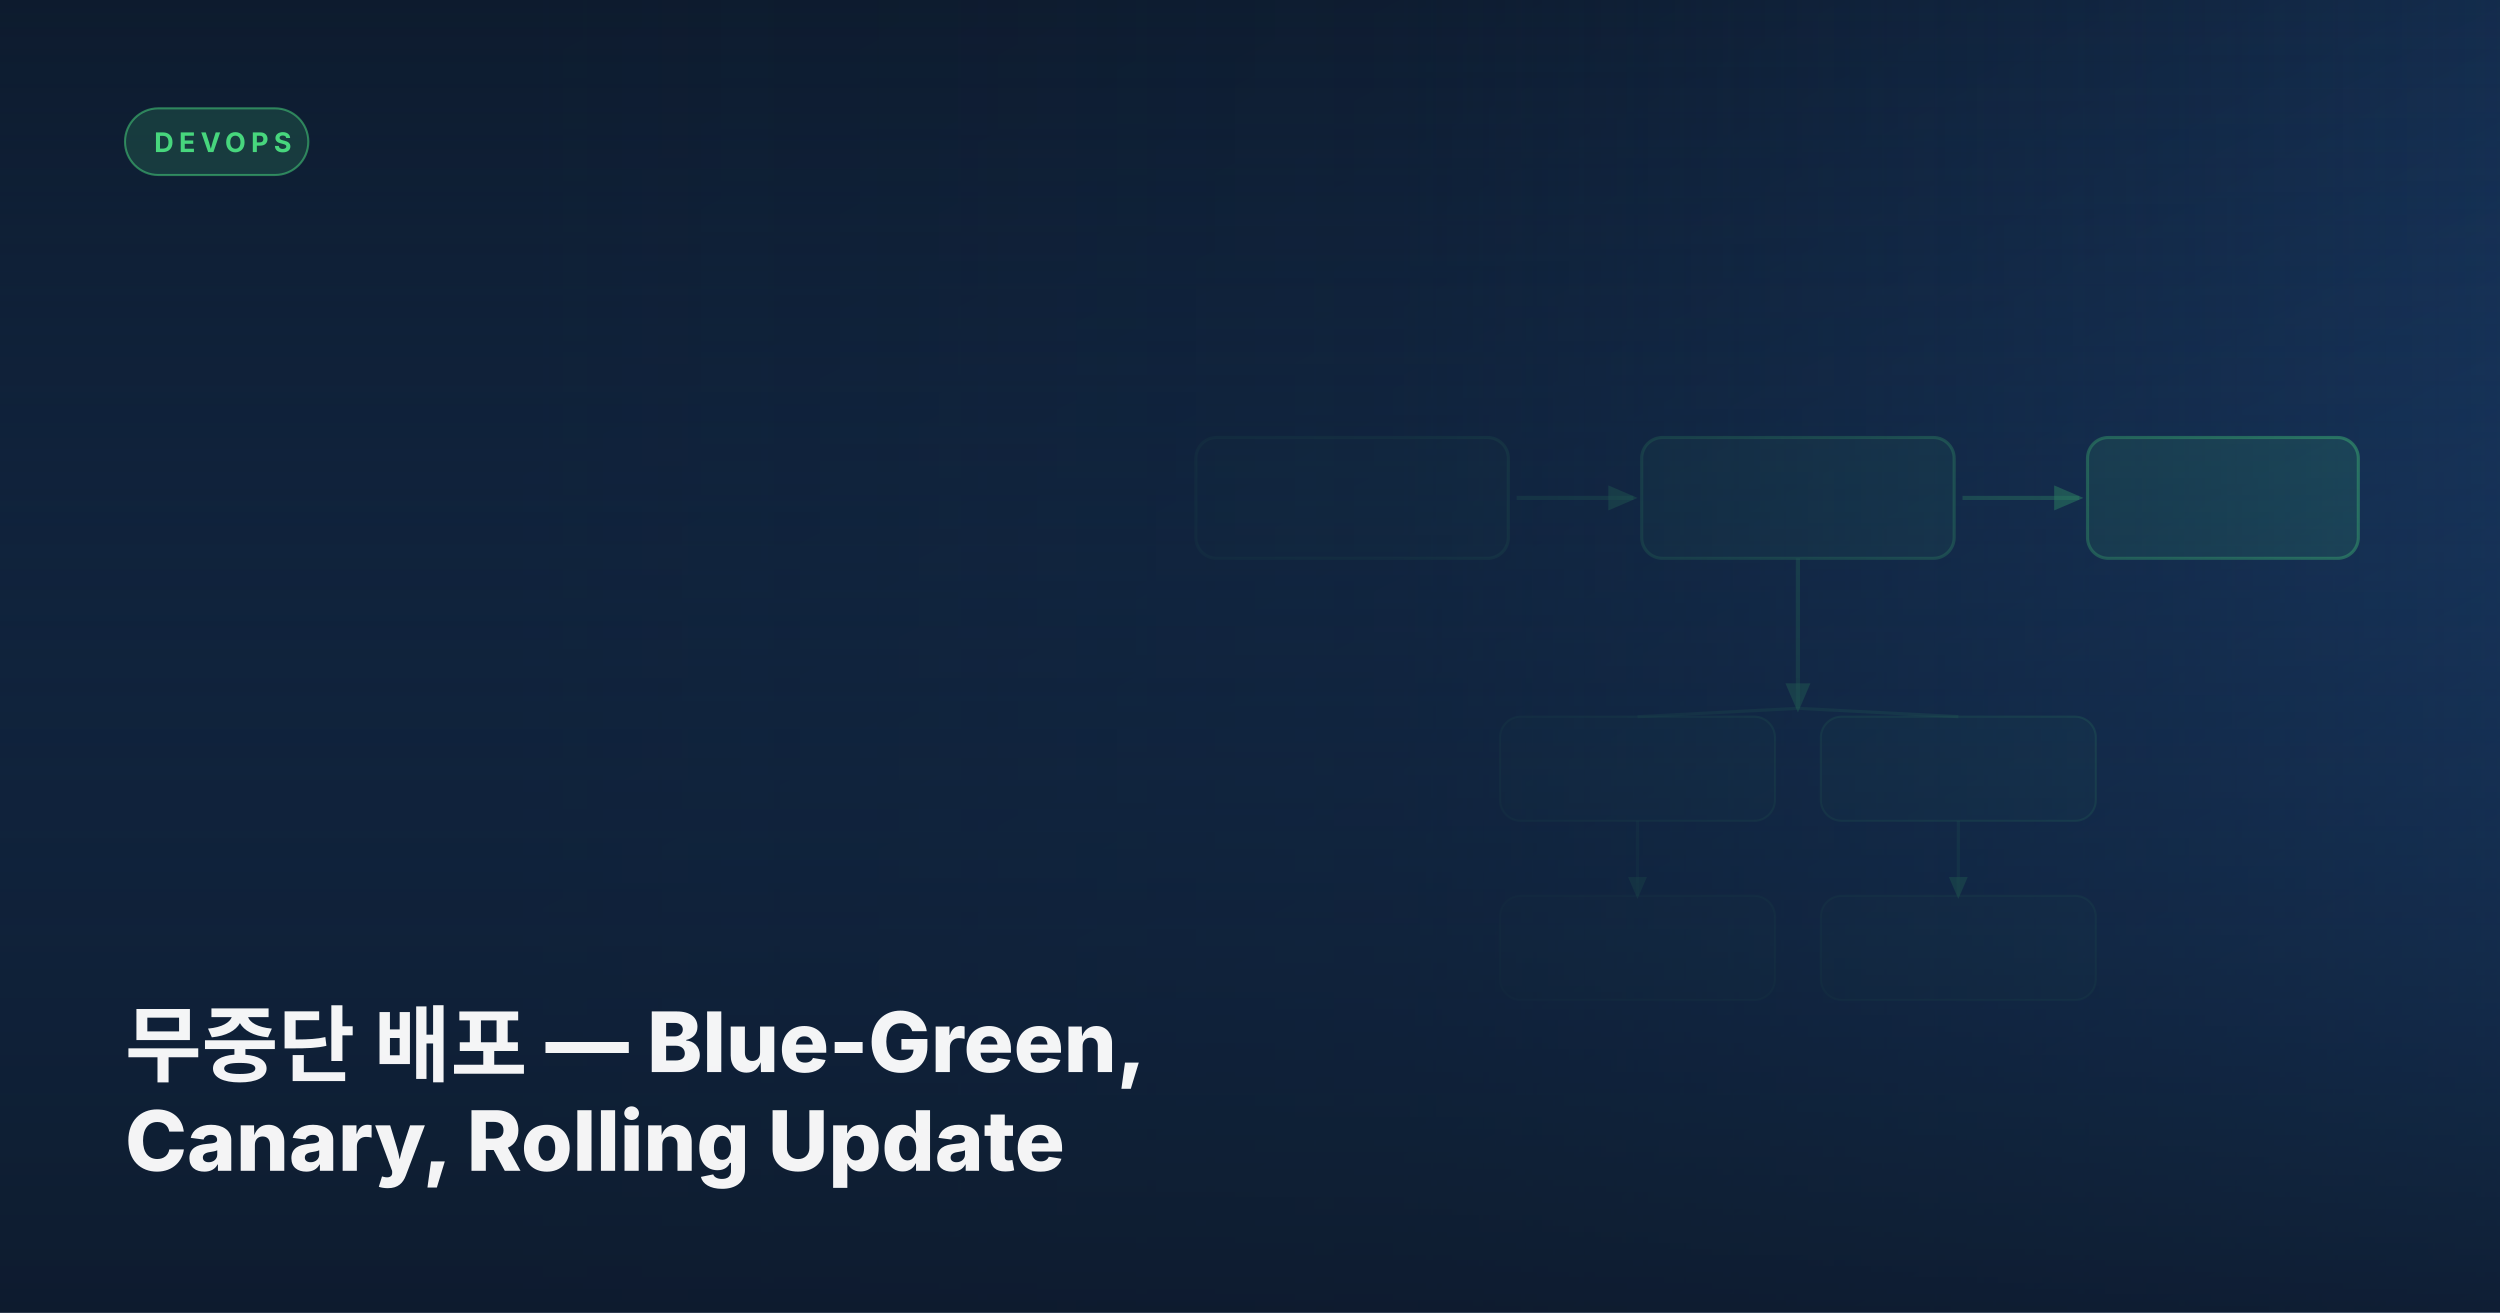
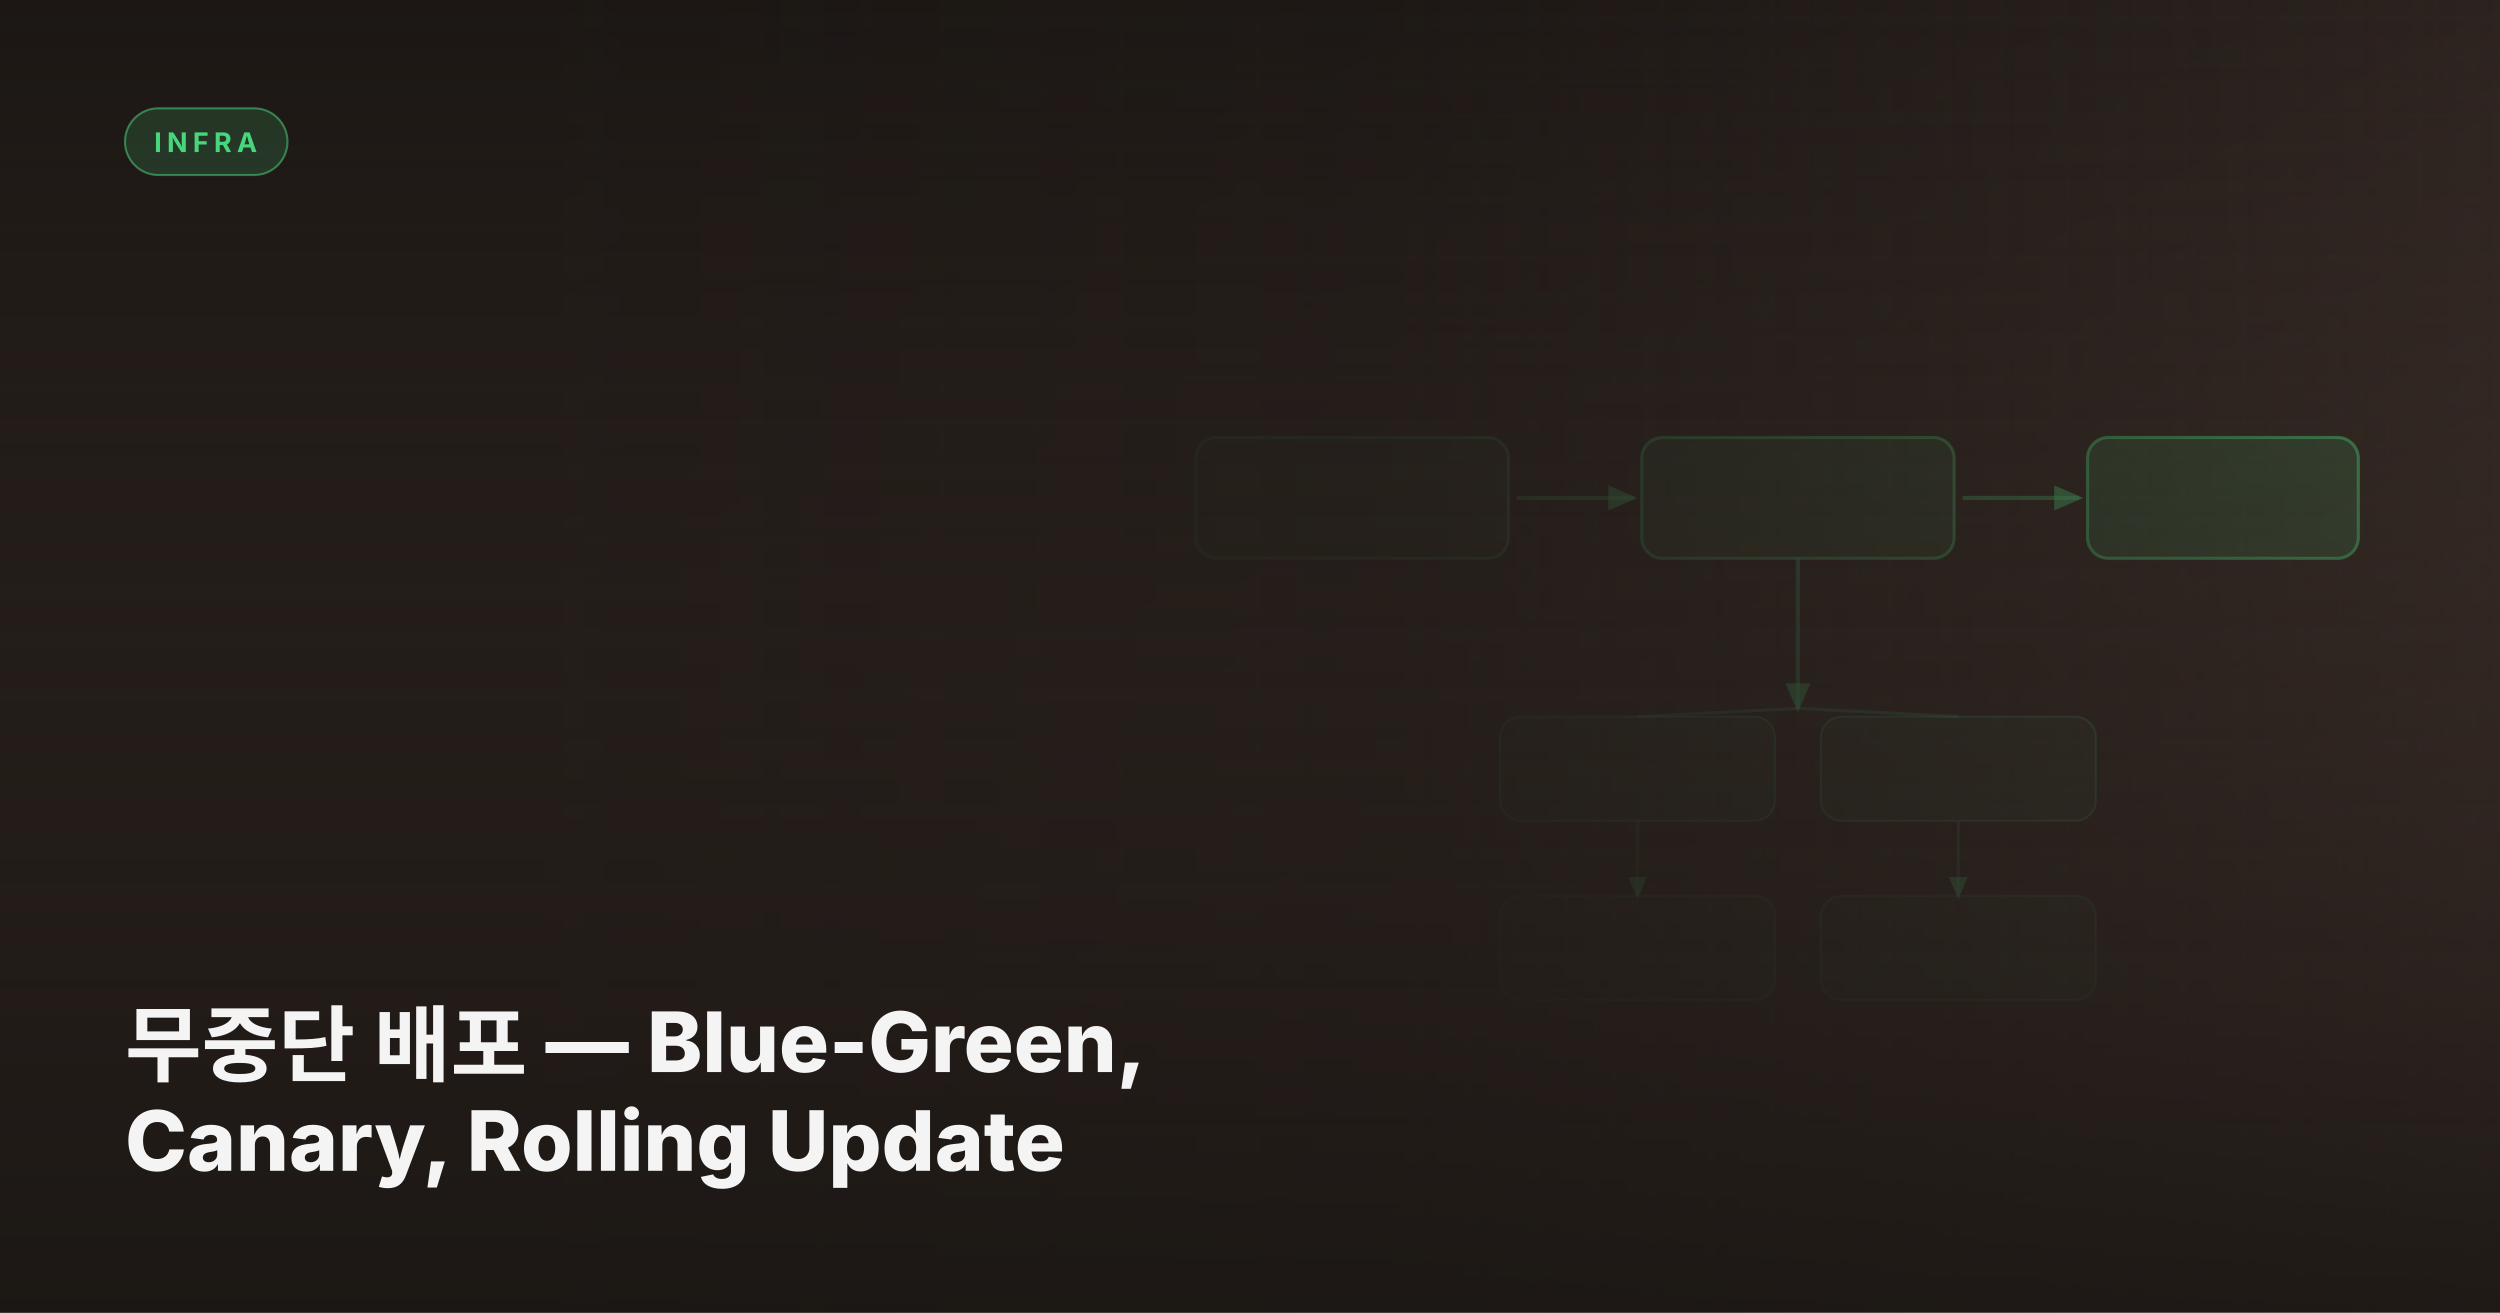
<svg xmlns="http://www.w3.org/2000/svg" width="1200" height="630" viewBox="0 0 1200 630">
  <defs>
    <linearGradient id="bg" x1="0%" y1="0%" x2="100%" y2="100%">
-       <stop offset="0%" stop-color="#0d1b2e" />
-       <stop offset="100%" stop-color="#1a3d6b" />
+       <stop offset="0%" stop-color="#1c1714" />
+       <stop offset="100%" stop-color="#3d302a" />
    </linearGradient>
    <linearGradient id="lf" x1="100%" y1="0%" x2="20%" y2="0%">
-       <stop offset="0%" stop-color="#0d1b2e" stop-opacity="0" />
-       <stop offset="55%" stop-color="#0d1b2e" stop-opacity="0.82" />
-       <stop offset="100%" stop-color="#0d1b2e" stop-opacity="1" />
+       <stop offset="0%" stop-color="#1c1714" stop-opacity="0" />
+       <stop offset="55%" stop-color="#1c1714" stop-opacity="0.82" />
+       <stop offset="100%" stop-color="#1c1714" stop-opacity="1" />
    </linearGradient>
    <linearGradient id="bf" x1="0%" y1="0%" x2="0%" y2="100%">
-       <stop offset="0%" stop-color="#1a3d6b" stop-opacity="0" />
-       <stop offset="100%" stop-color="#0d1b2e" stop-opacity="0.9" />
+       <stop offset="0%" stop-color="#3d302a" stop-opacity="0" />
+       <stop offset="100%" stop-color="#1c1714" stop-opacity="0.9" />
    </linearGradient>
  </defs>
  <rect width="1200" height="630" fill="url(#bg)" />
  <defs>
    <marker id="arr" markerWidth="8" markerHeight="8" refX="6" refY="3" orient="auto">
      <path d="M0,0 L7,3 L0,6 Z" fill="#4ade80" fill-opacity="0.55" />
    </marker>
  </defs>
  <rect x="574" y="210" width="150" height="58" rx="10" fill="#4ade80" fill-opacity="0.1" stroke="#4ade80" stroke-width="1.5" stroke-opacity="0.4" />
  <line x1="728" y1="239" x2="784" y2="239" stroke="#4ade80" stroke-width="2" stroke-opacity="0.45" marker-end="url(#arr)" />
  <rect x="788" y="210" width="150" height="58" rx="10" fill="#4ade80" fill-opacity="0.15" stroke="#4ade80" stroke-width="1.5" stroke-opacity="0.5" />
  <line x1="942" y1="239" x2="998" y2="239" stroke="#4ade80" stroke-width="2" stroke-opacity="0.45" marker-end="url(#arr)" />
  <rect x="1002" y="210" width="130" height="58" rx="10" fill="#4ade80" fill-opacity="0.2" stroke="#4ade80" stroke-width="1.5" stroke-opacity="0.6" />
  <line x1="863" y1="268" x2="863" y2="340" stroke="#4ade80" stroke-width="2" stroke-opacity="0.4" marker-end="url(#arr)" />
  <rect x="720" y="344" width="132" height="50" rx="10" fill="#4ade80" fill-opacity="0.09" stroke="#4ade80" stroke-width="1" stroke-opacity="0.3" />
  <rect x="874" y="344" width="132" height="50" rx="10" fill="#4ade80" fill-opacity="0.09" stroke="#4ade80" stroke-width="1" stroke-opacity="0.3" />
  <line x1="863" y1="340" x2="786" y2="344" stroke="#4ade80" stroke-width="1.5" stroke-opacity="0.3" />
  <line x1="863" y1="340" x2="940" y2="344" stroke="#4ade80" stroke-width="1.5" stroke-opacity="0.3" />
  <rect x="720" y="430" width="132" height="50" rx="10" fill="#4ade80" fill-opacity="0.07" stroke="#4ade80" stroke-width="1" stroke-opacity="0.2" />
  <rect x="874" y="430" width="132" height="50" rx="10" fill="#4ade80" fill-opacity="0.07" stroke="#4ade80" stroke-width="1" stroke-opacity="0.2" />
  <line x1="786" y1="394" x2="786" y2="430" stroke="#4ade80" stroke-width="1.5" stroke-opacity="0.25" marker-end="url(#arr)" />
  <line x1="940" y1="394" x2="940" y2="430" stroke="#4ade80" stroke-width="1.5" stroke-opacity="0.25" marker-end="url(#arr)" />
  <rect width="1200" height="630" fill="url(#lf)" />
  <rect width="1200" height="630" fill="url(#bf)" />
-   <rect x="60" y="52" width="88" height="32" rx="16" fill="#4ade80" fill-opacity="0.15" stroke="#4ade80" stroke-width="1" stroke-opacity="0.5" />
-   <text x="74" y="73" font-family="system-ui,-apple-system,Segoe UI,sans-serif" font-size="13" font-weight="700" letter-spacing="2.5" fill="#4ade80" fill-opacity="0.95">DEVOPS</text>
+   <rect x="60" y="52" width="78" height="32" rx="16" fill="#4ade80" fill-opacity="0.15" stroke="#4ade80" stroke-width="1" stroke-opacity="0.5" />
+   <text x="74" y="73" font-family="system-ui,-apple-system,Segoe UI,sans-serif" font-size="13" font-weight="700" letter-spacing="2.5" fill="#4ade80" fill-opacity="0.95">INFRA</text>
  <text x="60" y="516" font-family="system-ui,-apple-system,Segoe UI,sans-serif" font-size="40" font-weight="800" fill="white" fill-opacity="0.95">무중단 배포 — Blue-Green,</text>
  <text x="60" y="562" font-family="system-ui,-apple-system,Segoe UI,sans-serif" font-size="40" font-weight="800" fill="white" fill-opacity="0.95">Canary, Rolling Update</text>
</svg>
